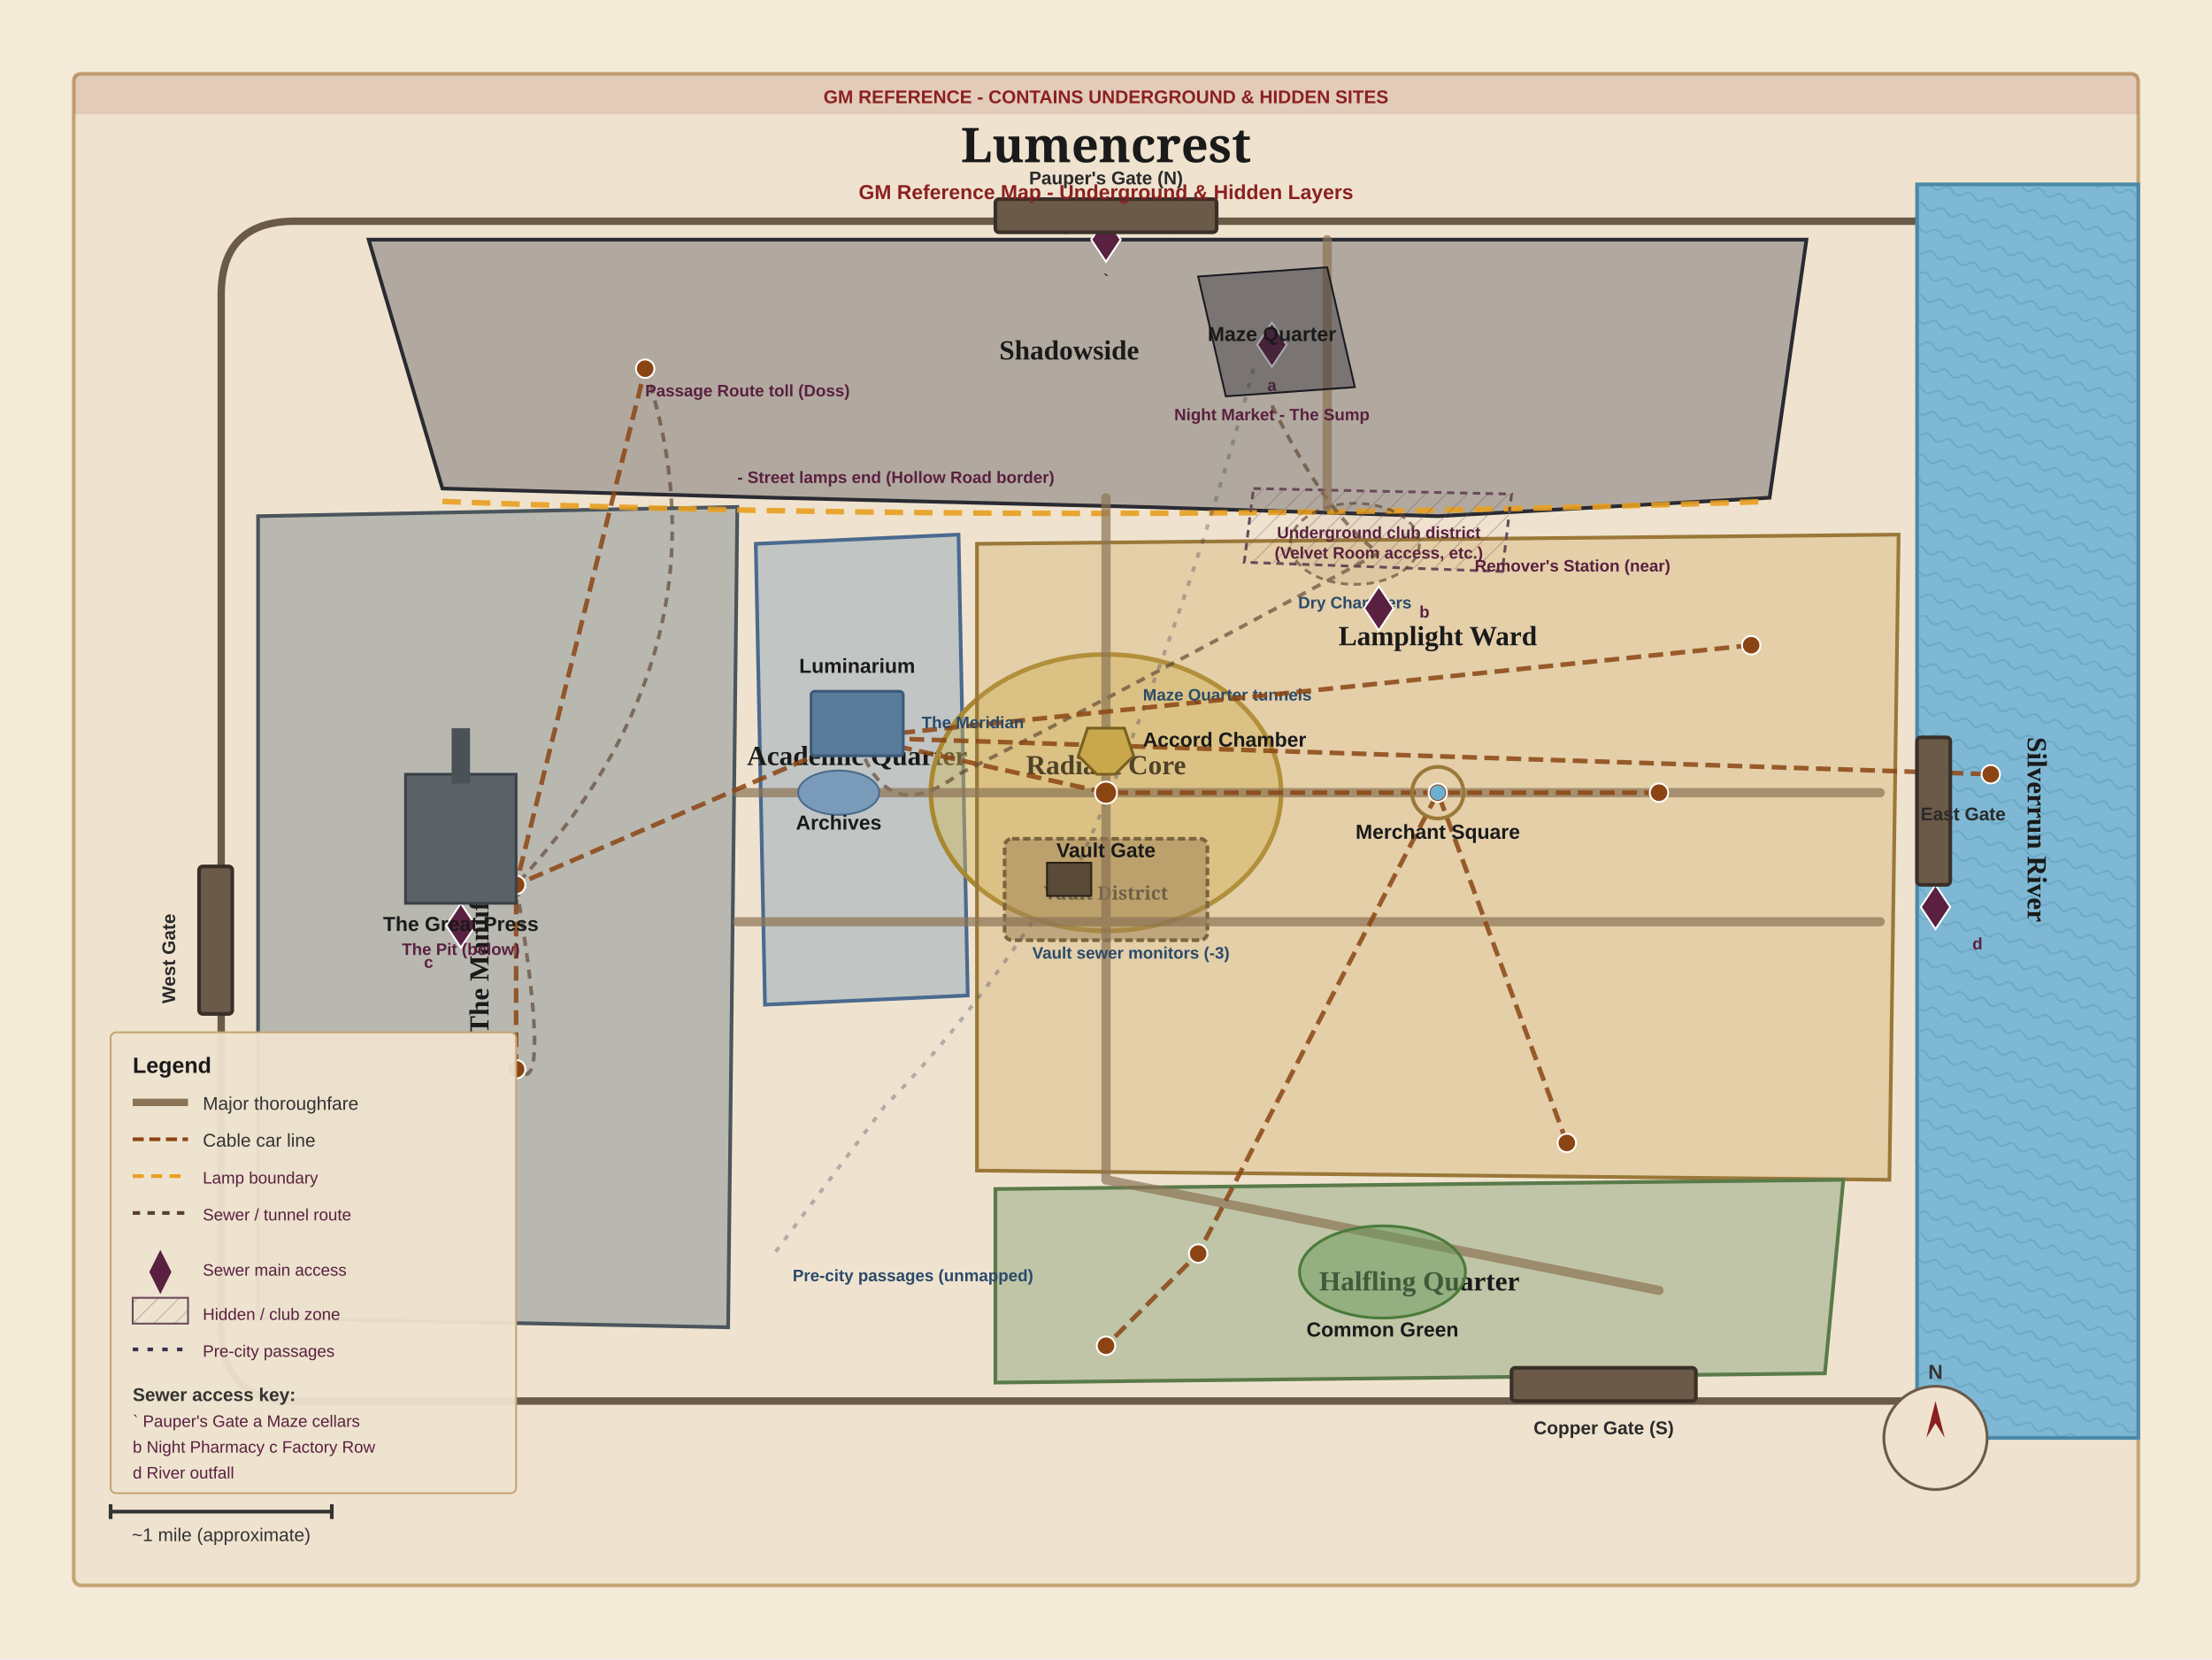
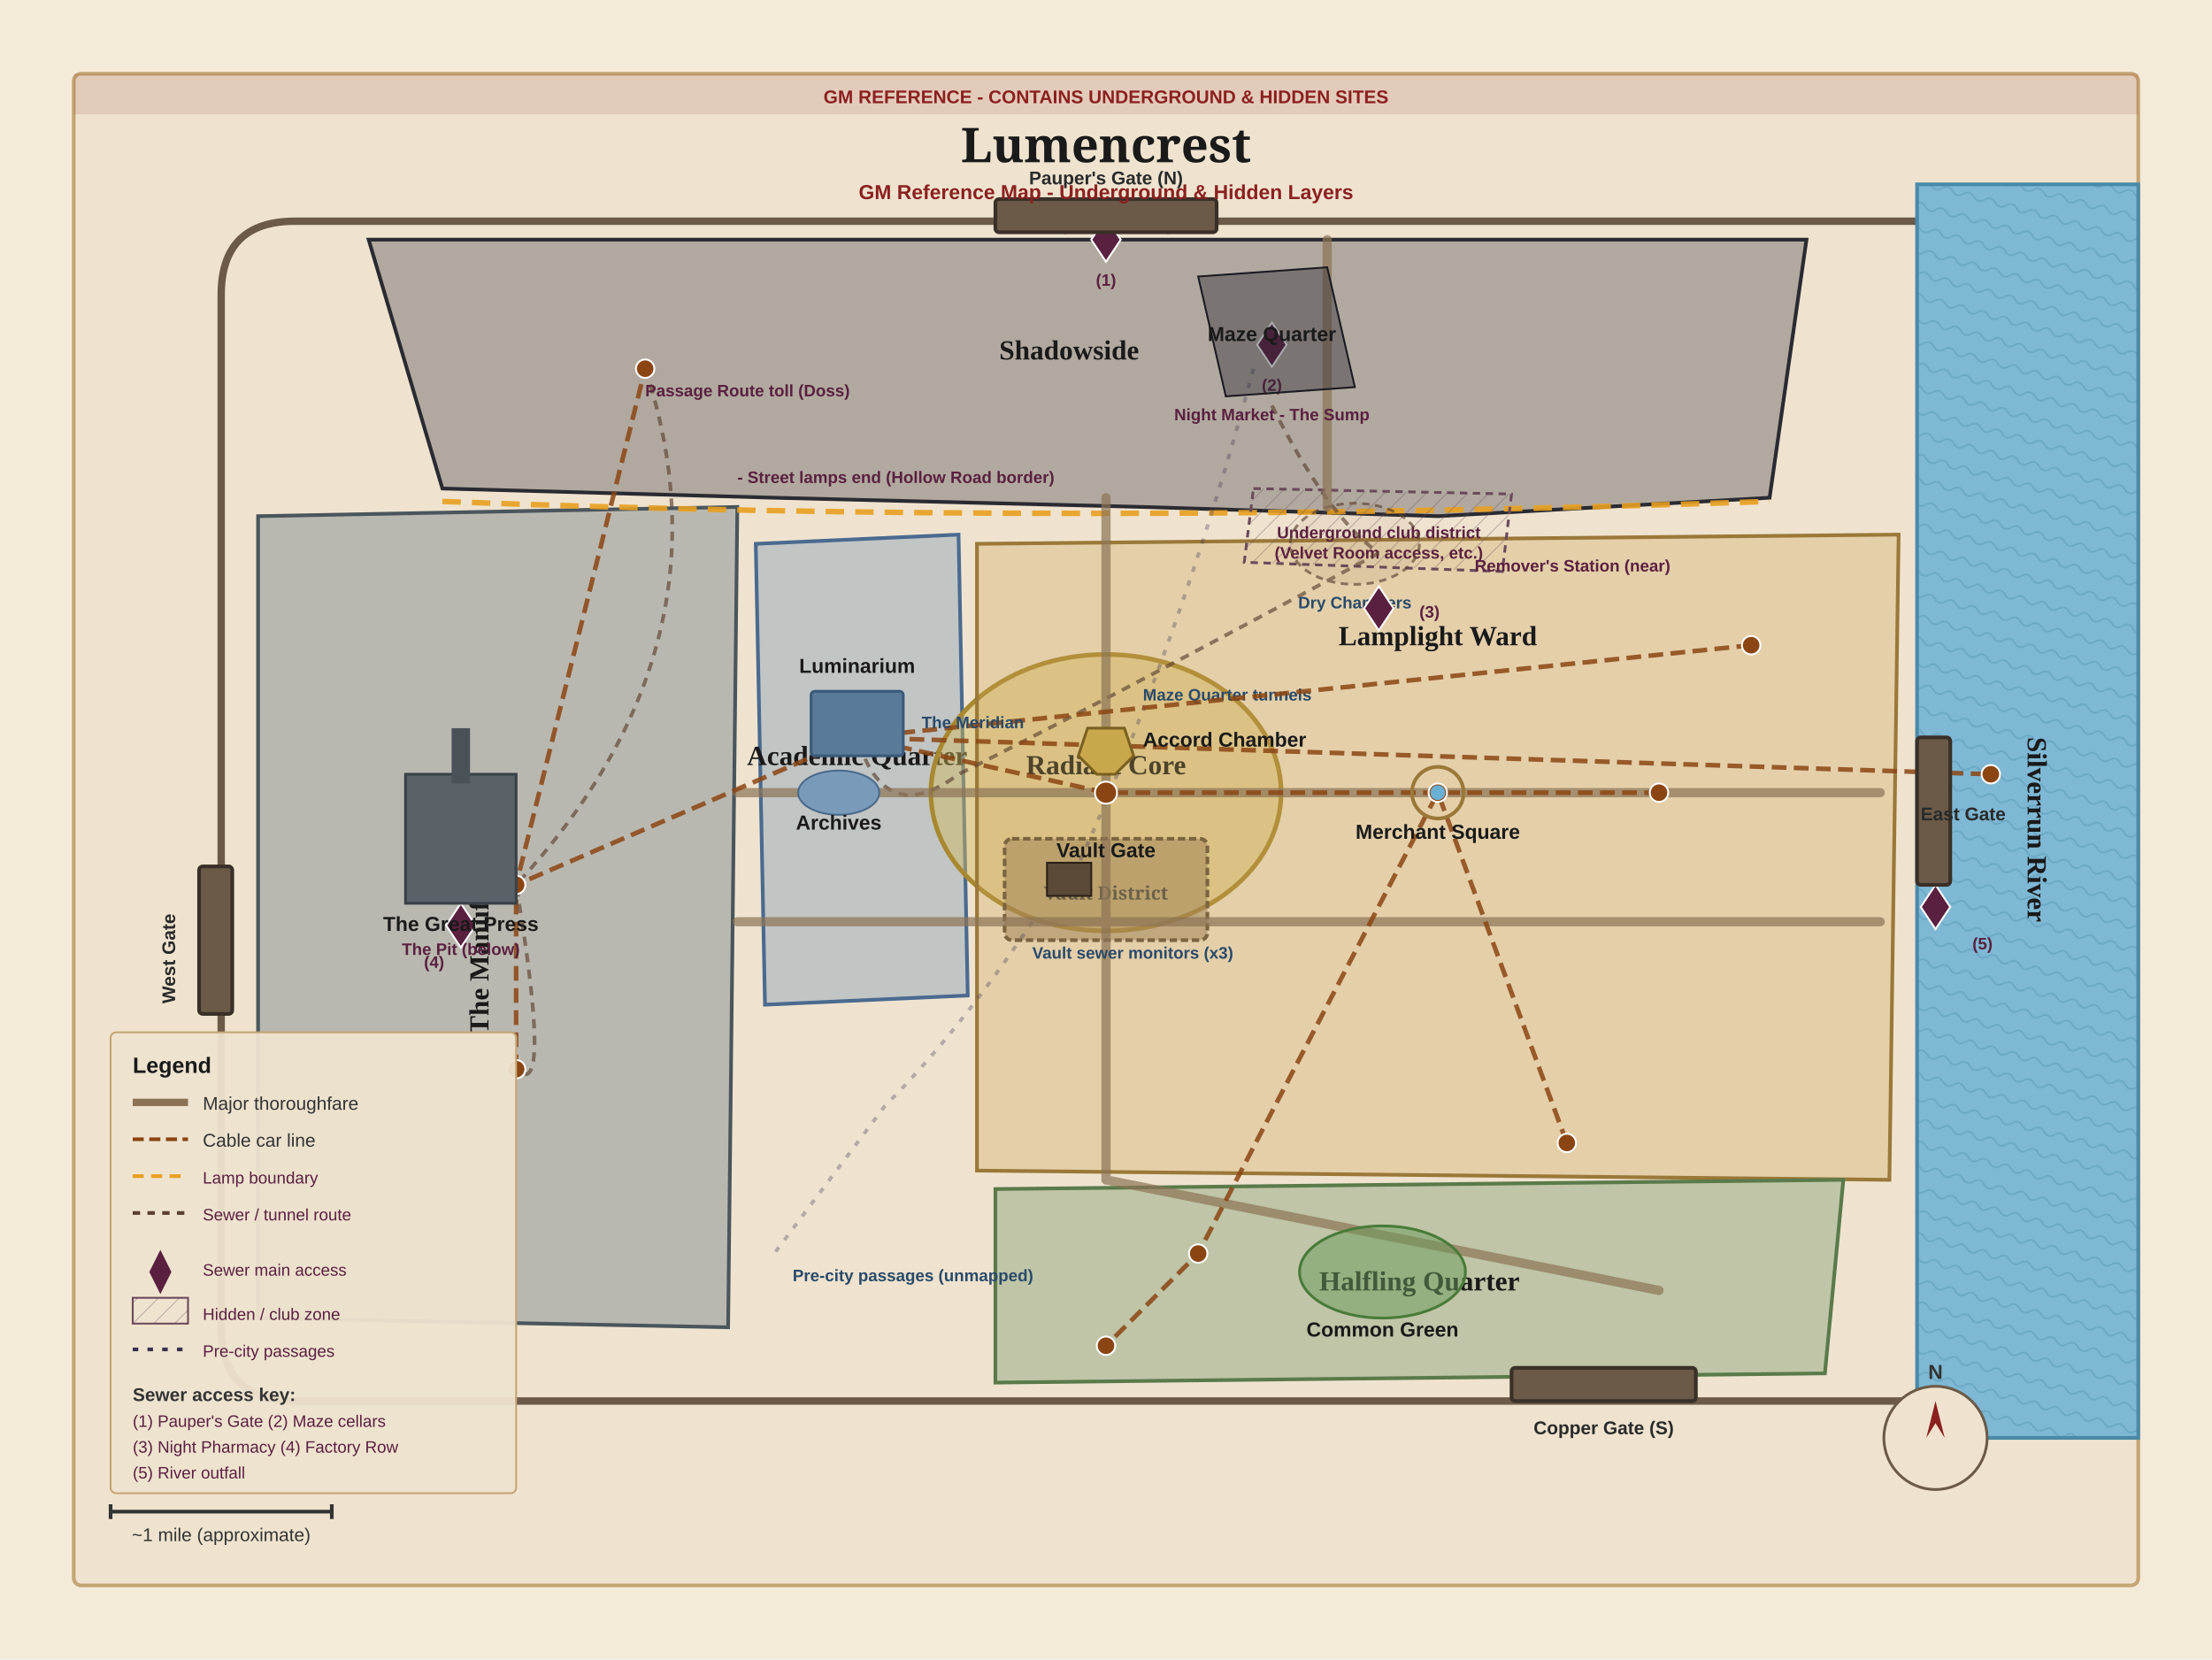
<svg xmlns="http://www.w3.org/2000/svg" viewBox="0 0 1200 900" role="img" aria-labelledby="title desc">
  <defs>
    <style>
      .district-label { font-family: Georgia, 'Times New Roman', serif; font-size: 15px; font-weight: 700; fill: #1a1a1a; }
      .district-sublabel { font-family: Georgia, serif; font-size: 10px; fill: #444; }
      .landmark { font-family: Arial, Helvetica, sans-serif; font-size: 11px; fill: #1a1a1a; font-weight: 600; }
      .gm-label { font-family: Arial, sans-serif; font-size: 9px; fill: #5a2040; font-weight: 600; }
      .gm-label-dark { font-family: Arial, sans-serif; font-size: 9px; fill: #2a4a6a; font-weight: 600; }
      .road-label { font-family: Arial, sans-serif; font-size: 9px; fill: #5a4a3a; font-style: italic; }
      .gate-label { font-family: Arial, sans-serif; font-size: 10px; fill: #2a2a2a; font-weight: 700; }
      .legend-title { font-family: Arial, sans-serif; font-size: 12px; font-weight: 700; fill: #1a1a1a; }
      .legend-text { font-family: Arial, sans-serif; font-size: 10px; fill: #333; }
      .gm-legend { font-family: Arial, sans-serif; font-size: 9px; fill: #5a2040; }
      .map-title { font-family: Georgia, serif; font-size: 26px; font-weight: 700; fill: #1a1a1a; }
      .map-subtitle { font-family: Arial, sans-serif; font-size: 11px; fill: #8b2020; font-weight: 600; }
      .compass { font-family: Arial, sans-serif; font-size: 11px; fill: #333; font-weight: 700; }
    </style>
    <marker id="arrow-cable" markerWidth="8" markerHeight="8" refX="6" refY="4" orient="auto">
      <path d="M0,0 L8,4 L0,8 Z" fill="#8b4513" />
    </marker>
    <pattern id="underground-hatch" width="8" height="8" patternUnits="userSpaceOnUse" patternTransform="rotate(45)">
      <line x1="0" y1="0" x2="0" y2="8" stroke="#6a4a5a" stroke-width="1" opacity="0.35" />
    </pattern>
    <pattern id="river-pattern" width="12" height="12" patternUnits="userSpaceOnUse" patternTransform="rotate(15)">
      <rect width="12" height="12" fill="#7eb8d4" />
      <path d="M0 6 Q3 3 6 6 T12 6" stroke="#5a9ab8" stroke-width="1" fill="none" opacity="0.5" />
    </pattern>
  </defs>
  <rect width="1200" height="900" fill="#f4ead8" />
  <rect x="40" y="40" width="1120" height="820" fill="#efe3cf" stroke="#c4a574" stroke-width="2" rx="4" />
  <rect x="40" y="40" width="1120" height="22" fill="#8b2020" fill-opacity="0.12" />
  <text x="600" y="56" text-anchor="middle" font-family="Arial" font-size="10" fill="#8b2020" font-weight="700">GM REFERENCE  -  CONTAINS UNDERGROUND &amp; HIDDEN SITES</text>
  <path d="M 160 120 L 1040 120 Q 1080 120 1080 160 L 1080 720 Q 1080 760 1040 760 L 160 760 Q 120 760 120 720 L 120 160 Q 120 120 160 120 Z" fill="none" stroke="#6b5a48" stroke-width="4" stroke-linejoin="round" />
  <path d="M 1040 100 L 1160 100 L 1160 780 L 1040 780 Z" fill="url(#river-pattern)" stroke="#4a8aa8" stroke-width="2" />
  <text x="1100" y="450" text-anchor="middle" class="district-label" transform="rotate(90 1100 450)" font-size="13">Silverrun River</text>
  <g id="districts">
    <path d="M 200 130 L 980 130 L 960 270 L 780 280 L 620 275 L 420 270 L 240 265 Z" fill="#3d3d45" fill-opacity="0.35" stroke="#2a2a32" stroke-width="2" />
    <text x="580" y="195" text-anchor="middle" class="district-label" fill="#1a1a22">Shadowside</text>
    <path d="M 140 280 L 400 275 L 395 720 L 140 715 Z" fill="#6b7a82" fill-opacity="0.4" stroke="#4a555c" stroke-width="2" />
    <text x="265" y="500" text-anchor="middle" class="district-label" transform="rotate(-90 265 500)">The Manufactories</text>
    <path d="M 410 295 L 520 290 L 525 540 L 415 545 Z" fill="#6a8caf" fill-opacity="0.35" stroke="#4a6a8f" stroke-width="2" />
    <text x="465" y="415" text-anchor="middle" class="district-label" font-size="13">Academic Quarter</text>
    <ellipse cx="600" cy="430" rx="95" ry="75" fill="#d4b85a" fill-opacity="0.45" stroke="#a88830" stroke-width="2.5" />
    <text x="600" y="420" text-anchor="middle" class="district-label">Radiant Core</text>
    <rect x="545" y="455" width="110" height="55" rx="4" fill="#8b7355" fill-opacity="0.5" stroke="#5a4a38" stroke-width="2" stroke-dasharray="4 2" />
    <text x="600" y="488" text-anchor="middle" class="district-sublabel" font-weight="700">Vault District</text>
    <path d="M 530 295 L 1030 290 L 1025 640 L 530 635 Z" fill="#c9a050" fill-opacity="0.3" stroke="#9a7838" stroke-width="2" />
    <text x="780" y="350" text-anchor="middle" class="district-label">Lamplight Ward</text>
    <path d="M 540 645 L 1000 640 L 990 745 L 540 750 Z" fill="#7a9a6a" fill-opacity="0.4" stroke="#5a7a4a" stroke-width="2" />
    <text x="770" y="700" text-anchor="middle" class="district-label">Halfling Quarter</text>
  </g>
  <path d="M 240 272 Q 580 285 960 272" fill="none" stroke="#e8a020" stroke-width="3" stroke-dasharray="10 6" opacity="0.9" />
  <text x="400" y="262" class="gm-label" fill="#b07010">- Street lamps end (Hollow Road border)</text>
  <path d="M 680 265 L 820 268 L 815 310 L 675 305 Z" fill="url(#underground-hatch)" stroke="#6a4a5a" stroke-width="1.5" stroke-dasharray="4 3" />
  <text x="748" y="292" text-anchor="middle" class="gm-label">Underground club district</text>
  <text x="748" y="303" text-anchor="middle" class="gm-label" font-size="8">(Velvet Room access, etc.)</text>
  <g id="tunnels" stroke="#5a4030" stroke-width="2" fill="none" opacity="0.65" stroke-dasharray="5 4">
    <path d="M 350 200 Q 400 350 280 480 Q 300 600 280 580" />
    <path d="M 690 220 Q 720 280 748 300" />
    <path d="M 748 300 Q 600 380 520 420 Q 480 450 465 400" />
    <ellipse cx="735" cy="295" rx="35" ry="22" stroke="#5a4030" stroke-width="1.5" stroke-dasharray="4 3" fill="#5a4030" fill-opacity="0.08" />
    <path d="M 560 500 Q 520 560 480 600 Q 450 640 420 680" stroke="#3a3050" stroke-width="2" stroke-dasharray="3 5" opacity="0.5" />
    <path d="M 680 200 Q 640 350 580 480" stroke="#3a3050" stroke-width="2" stroke-dasharray="3 5" opacity="0.5" />
  </g>
  <text x="735" y="330" text-anchor="middle" class="gm-label-dark">Dry Chambers</text>
  <text x="430" y="695" class="gm-label-dark" font-size="8">Pre-city passages (unmapped)</text>
  <text x="620" y="380" class="gm-label-dark" font-size="8">Maze Quarter tunnels</text>
  <g id="sewer-access" fill="#5a2040" stroke="#fff" stroke-width="1">
    <polygon points="600,118 608,130 600,142 592,130" />
    <polygon points="690,175 698,187 690,199 682,187" />
    <polygon points="748,318 756,330 748,342 740,330" />
    <polygon points="250,490 258,502 250,514 242,502" />
    <polygon points="1050,480 1058,492 1050,504 1042,492" />
  </g>
-   <text x="600" y="155" text-anchor="middle" class="gm-label">`</text>
-   <text x="690" y="212" text-anchor="middle" class="gm-label">a</text>
-   <text x="770" y="335" class="gm-label">b</text>
-   <text x="230" y="525" class="gm-label">c</text>
-   <text x="1070" y="515" class="gm-label">d</text>
+   <text x="600" y="155" text-anchor="middle" class="gm-label">(1)</text>
+   <text x="690" y="212" text-anchor="middle" class="gm-label">(2)</text>
+   <text x="770" y="335" class="gm-label">(3)</text>
+   <text x="230" y="525" class="gm-label">(4)</text>
+   <text x="1070" y="515" class="gm-label">(5)</text>
  <g id="roads" stroke="#8b7355" stroke-width="5" stroke-linecap="round" fill="none" opacity="0.7">
    <line x1="600" y1="270" x2="600" y2="640" />
    <line x1="400" y1="430" x2="1020" y2="430" />
    <line x1="400" y1="500" x2="1020" y2="500" />
    <line x1="720" y1="275" x2="720" y2="130" />
    <line x1="600" y1="640" x2="900" y2="700" />
  </g>
  <g id="cable-cars" stroke="#8b4513" stroke-width="2.5" fill="none" stroke-dasharray="8 4" opacity="0.85">
    <path d="M 900 430 L 780 430 L 600 430 L 465 400 L 280 480" />
    <path d="M 850 620 L 780 430 L 650 680 L 600 730" />
    <path d="M 280 580 L 280 480 L 350 200" />
    <path d="M 950 350 L 465 400 L 1080 420" />
  </g>
  <g id="stations" fill="#8b4513" stroke="#fff" stroke-width="1">
    <circle cx="600" cy="430" r="6" />
    <circle cx="780" cy="430" r="5" />
    <circle cx="900" cy="430" r="5" />
    <circle cx="465" cy="400" r="5" />
    <circle cx="280" cy="480" r="5" />
    <circle cx="280" cy="580" r="5" />
    <circle cx="350" cy="200" r="5" />
    <circle cx="850" cy="620" r="5" />
    <circle cx="650" cy="680" r="5" />
    <circle cx="600" cy="730" r="5" />
    <circle cx="950" cy="350" r="5" />
    <circle cx="1080" cy="420" r="5" />
  </g>
  <g id="landmarks">
    <polygon points="590,395 610,395 615,410 605,420 595,420 585,410" fill="#c9a84c" stroke="#7a6020" stroke-width="1.5" />
    <text x="620" y="405" class="landmark">Accord Chamber</text>
    <rect x="568" y="468" width="24" height="18" fill="#5a4a38" stroke="#2a2018" stroke-width="1" />
    <text x="600" y="465" text-anchor="middle" class="landmark" font-size="9">Vault Gate</text>
    <rect x="440" y="375" width="50" height="35" fill="#5a7a9a" stroke="#3a5a7a" stroke-width="1.5" rx="2" />
    <text x="465" y="365" text-anchor="middle" class="landmark">Luminarium</text>
    <text x="500" y="395" class="gm-label-dark">The Meridian</text>
    <ellipse cx="455" cy="430" rx="22" ry="12" fill="#7a9aba" stroke="#4a6a8a" stroke-width="1" />
    <text x="455" y="450" text-anchor="middle" class="landmark" font-size="9">Archives</text>
    <circle cx="780" cy="430" r="14" fill="none" stroke="#9a7838" stroke-width="2" />
    <circle cx="780" cy="430" r="4" fill="#6ab0d4" />
    <text x="780" y="455" text-anchor="middle" class="landmark">Merchant Square</text>
    <rect x="220" y="420" width="60" height="70" fill="#5a6268" stroke="#3a4248" stroke-width="1.5" />
    <rect x="245" y="395" width="10" height="30" fill="#4a5258" />
    <text x="250" y="505" text-anchor="middle" class="landmark">The Great Press</text>
    <text x="250" y="518" text-anchor="middle" class="gm-label">The Pit (below)</text>
    <ellipse cx="750" cy="690" rx="45" ry="25" fill="#6a9a5a" fill-opacity="0.5" stroke="#4a7a3a" stroke-width="1.5" />
    <text x="750" y="725" text-anchor="middle" class="landmark">Common Green</text>
    <path d="M 650 150 L 720 145 L 735 210 L 665 215 Z" fill="#2a2a32" fill-opacity="0.4" stroke="#1a1a22" stroke-width="1" />
    <text x="690" y="185" text-anchor="middle" class="landmark" fill="#eee">Maze Quarter</text>
    <text x="690" y="228" text-anchor="middle" class="gm-label" fill="#c9a0b0">Night Market - The Sump</text>
    <text x="560" y="125" class="gm-label">Pauper's Gate Taproom</text>
    <text x="800" y="310" class="gm-label">Remover's Station (near)</text>
    <text x="350" y="215" class="gm-label">Passage Route toll (Doss)</text>
-     <text x="560" y="520" class="gm-label-dark" font-size="8">Vault sewer monitors (-3)</text>
+     <text x="560" y="520" class="gm-label-dark" font-size="8">Vault sewer monitors (x3)</text>
  </g>
  <g id="gates">
    <rect x="540" y="108" width="120" height="18" fill="#6b5a48" stroke="#3a3028" stroke-width="2" rx="2" />
    <text x="600" y="100" text-anchor="middle" class="gate-label">Pauper's Gate (N)</text>
    <rect x="820" y="742" width="100" height="18" fill="#6b5a48" stroke="#3a3028" stroke-width="2" rx="2" />
    <text x="870" y="778" text-anchor="middle" class="gate-label">Copper Gate (S)</text>
    <rect x="108" y="470" width="18" height="80" fill="#6b5a48" stroke="#3a3028" stroke-width="2" rx="2" />
    <text x="95" y="520" text-anchor="middle" class="gate-label" transform="rotate(-90 95 520)">West Gate</text>
    <rect x="1040" y="400" width="18" height="80" fill="#6b5a48" stroke="#3a3028" stroke-width="2" rx="2" />
    <text x="1065" y="445" text-anchor="middle" class="gate-label" font-size="9">East Gate</text>
  </g>
  <text x="600" y="88" text-anchor="middle" class="map-title">Lumencrest</text>
  <text x="600" y="108" text-anchor="middle" class="map-subtitle">GM Reference Map  -  Underground &amp; Hidden Layers</text>
  <g transform="translate(1050, 780)">
    <circle r="28" fill="#efe3cf" stroke="#6b5a48" stroke-width="1.5" />
    <polygon points="0,-20 5,0 0,-8 -5,0" fill="#8b2020" />
    <text y="-32" text-anchor="middle" class="compass">N</text>
  </g>
  <g transform="translate(60, 560)">
    <rect width="220" height="250" fill="#efe3cf" fill-opacity="0.95" stroke="#c4a574" stroke-width="1" rx="3" />
    <text x="12" y="22" class="legend-title">Legend</text>
    <line x1="12" y1="38" x2="42" y2="38" stroke="#8b7355" stroke-width="4" />
    <text x="50" y="42" class="legend-text">Major thoroughfare</text>
    <line x1="12" y1="58" x2="42" y2="58" stroke="#8b4513" stroke-width="2" stroke-dasharray="6 3" />
    <text x="50" y="62" class="legend-text">Cable car line</text>
    <line x1="12" y1="78" x2="42" y2="78" stroke="#e8a020" stroke-width="2" stroke-dasharray="6 4" />
    <text x="50" y="82" class="gm-legend">Lamp boundary</text>
    <line x1="12" y1="98" x2="42" y2="98" stroke="#5a4030" stroke-width="2" stroke-dasharray="4 4" />
    <text x="50" y="102" class="gm-legend">Sewer / tunnel route</text>
    <polygon points="27,118 33,130 27,142 21,130" fill="#5a2040" />
    <text x="50" y="132" class="gm-legend">Sewer main access</text>
    <rect x="12" y="144" width="30" height="14" fill="url(#underground-hatch)" stroke="#6a4a5a" />
    <text x="50" y="156" class="gm-legend">Hidden / club zone</text>
    <line x1="12" y1="172" x2="42" y2="172" stroke="#3a3050" stroke-width="2" stroke-dasharray="3 5" />
    <text x="50" y="176" class="gm-legend">Pre-city passages</text>
    <text x="12" y="200" class="legend-text" font-weight="700">Sewer access key:</text>
-     <text x="12" y="214" class="gm-legend">` Pauper's Gate  a Maze cellars</text>
-     <text x="12" y="228" class="gm-legend">b Night Pharmacy  c Factory Row</text>
-     <text x="12" y="242" class="gm-legend">d River outfall</text>
+     <text x="12" y="214" class="gm-legend">(1) Pauper's Gate  (2) Maze cellars</text>
+     <text x="12" y="228" class="gm-legend">(3) Night Pharmacy  (4) Factory Row</text>
+     <text x="12" y="242" class="gm-legend">(5) River outfall</text>
  </g>
  <g transform="translate(60, 820)">
    <line x1="0" y1="0" x2="120" y2="0" stroke="#333" stroke-width="2" />
    <line x1="0" y1="-4" x2="0" y2="4" stroke="#333" stroke-width="2" />
    <line x1="120" y1="-4" x2="120" y2="4" stroke="#333" stroke-width="2" />
    <text x="60" y="16" text-anchor="middle" class="legend-text">~1 mile (approximate)</text>
  </g>
</svg>
